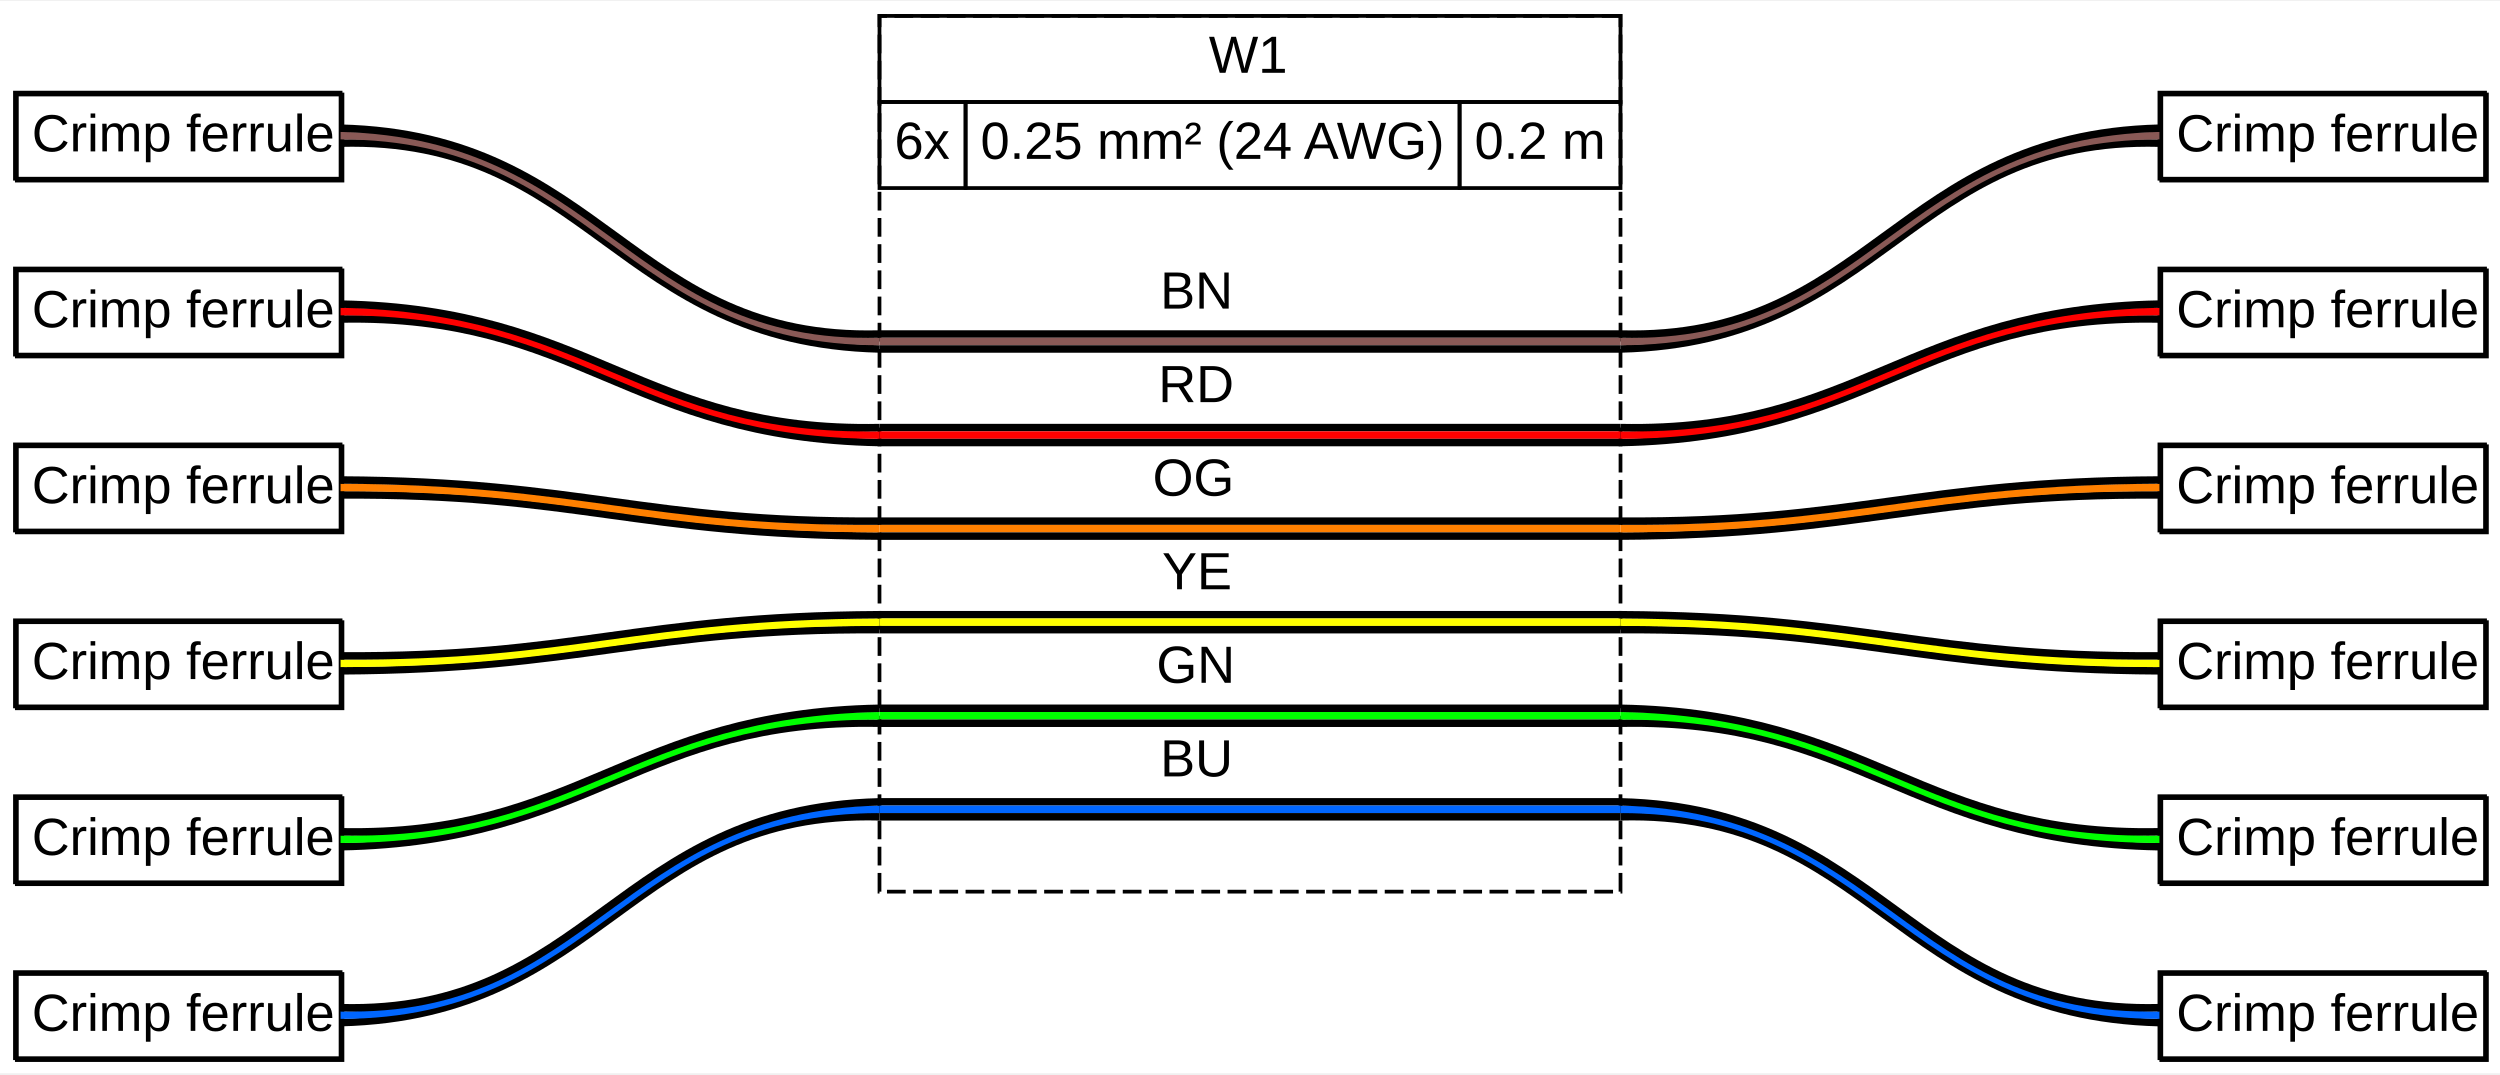
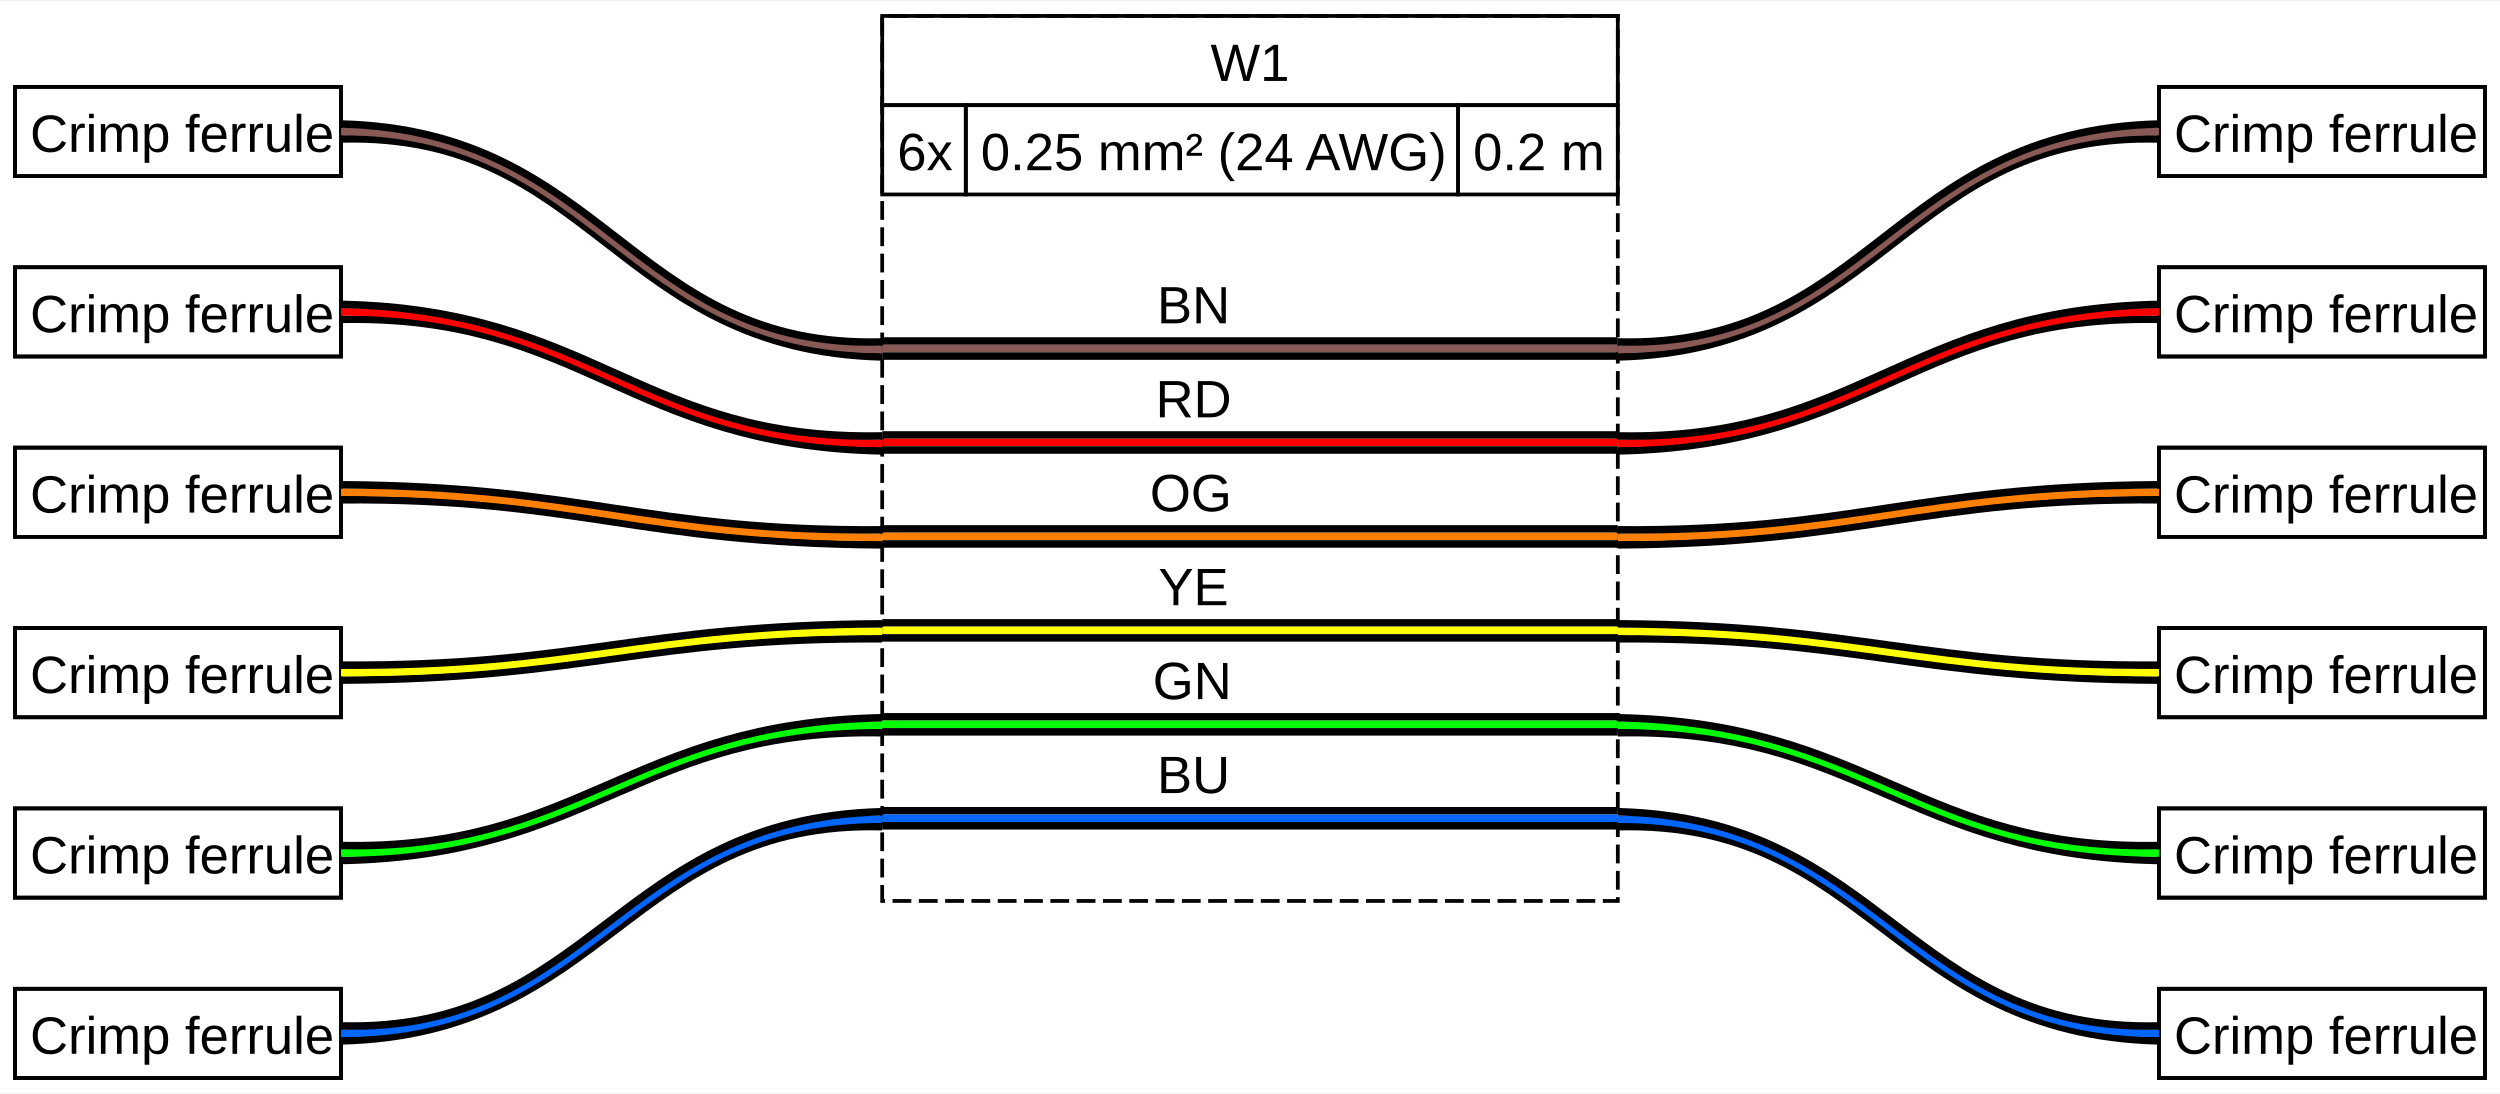
- <svg xmlns="http://www.w3.org/2000/svg" width="668pt" height="287pt" viewBox="0.00 0.00 668.00 286.50">
-   <g id="graph0" class="graph" transform="scale(1 1) rotate(0) translate(4 282.5)">
-     <polygon fill="#ffffff" stroke="none" points="-4,4 -4,-282.5 664,-282.5 664,4 -4,4" />
+ <svg xmlns="http://www.w3.org/2000/svg" width="665pt" height="291pt" viewBox="0.00 0.00 665.25 290.62">
+   <g id="graph0" class="graph" transform="scale(1 1) rotate(0) translate(4 286.62)">
+     <polygon fill="#ffffff" stroke="none" points="-4,4 -4,-286.62 661.25,-286.62 661.25,4 -4,4" />
    <g id="node1" class="node">
-       <polygon fill="#ffffff" stroke="black" points="87,-258 0,-258 0,-235 87,-235 87,-258" />
-       <polygon fill="none" stroke="black" points="0.5,-234.5 0.5,-257.5 87.5,-257.5 87.5,-234.5 0.5,-234.5" />
-       <text text-anchor="start" x="4.5" y="-242.3" font-family="arial" font-size="14.00">Crimp ferrule</text>
+       <polygon fill="#ffffff" stroke="black" points="86.75,-263.75 0,-263.75 0,-240 86.75,-240 86.75,-263.75" />
+       <polygon fill="none" stroke="black" points="0,-240 0,-263.75 86.75,-263.75 86.75,-240 0,-240" />
+       <text text-anchor="start" x="4" y="-246.45" font-family="arial" font-size="14.00">Crimp ferrule</text>
    </g>
    <g id="node13" class="node">
-       <polygon fill="#ffffff" stroke="black" stroke-dasharray="5,2" points="429,-278.5 231,-278.5 231,-44.5 429,-44.5 429,-278.5" />
-       <polygon fill="none" stroke="black" points="231,-255.5 231,-278.5 429,-278.5 429,-255.5 231,-255.5" />
-       <text text-anchor="start" x="319" y="-263.3" font-family="arial" font-size="14.00">W1</text>
-       <polygon fill="none" stroke="black" points="231,-232.5 231,-255.5 254,-255.5 254,-232.5 231,-232.5" />
-       <text text-anchor="start" x="235" y="-240.3" font-family="arial" font-size="14.00">6x</text>
-       <polygon fill="none" stroke="black" points="254,-232.5 254,-255.5 386,-255.5 386,-232.5 254,-232.5" />
-       <text text-anchor="start" x="258" y="-240.3" font-family="arial" font-size="14.00">0.25 mm² (24 AWG)</text>
-       <polygon fill="none" stroke="black" points="386,-232.5 386,-255.5 429,-255.5 429,-232.5 386,-232.5" />
-       <text text-anchor="start" x="390" y="-240.3" font-family="arial" font-size="14.00">0.2 m</text>
-       <text text-anchor="start" x="254" y="-219.3" font-family="arial" font-size="14.00"> </text>
-       <text text-anchor="start" x="306" y="-200.3" font-family="arial" font-size="14.00">     BN    </text>
-       <polygon fill="#000000" stroke="none" points="231,-192.5 231,-194.5 429,-194.5 429,-192.5 231,-192.5" />
-       <polygon fill="#895956" stroke="none" points="231,-190.5 231,-192.5 429,-192.5 429,-190.5 231,-190.5" />
-       <polygon fill="#000000" stroke="none" points="231,-188.5 231,-190.5 429,-190.5 429,-188.5 231,-188.5" />
-       <text text-anchor="start" x="305.5" y="-175.3" font-family="arial" font-size="14.00">     RD    </text>
-       <polygon fill="#000000" stroke="none" points="231,-167.5 231,-169.5 429,-169.5 429,-167.5 231,-167.5" />
-       <polygon fill="#ff0000" stroke="none" points="231,-165.5 231,-167.5 429,-167.5 429,-165.5 231,-165.5" />
-       <polygon fill="#000000" stroke="none" points="231,-163.5 231,-165.5 429,-165.5 429,-163.5 231,-163.5" />
-       <text text-anchor="start" x="304" y="-150.3" font-family="arial" font-size="14.00">     OG    </text>
-       <polygon fill="#000000" stroke="none" points="231,-142.5 231,-144.5 429,-144.5 429,-142.5 231,-142.5" />
-       <polygon fill="#ff8000" stroke="none" points="231,-140.5 231,-142.5 429,-142.5 429,-140.5 231,-140.5" />
-       <polygon fill="#000000" stroke="none" points="231,-138.5 231,-140.5 429,-140.5 429,-138.5 231,-138.5" />
-       <text text-anchor="start" x="306.5" y="-125.3" font-family="arial" font-size="14.00">     YE    </text>
-       <polygon fill="#000000" stroke="none" points="231,-117.5 231,-119.5 429,-119.5 429,-117.5 231,-117.5" />
-       <polygon fill="#ffff00" stroke="none" points="231,-115.5 231,-117.5 429,-117.5 429,-115.5 231,-115.5" />
-       <polygon fill="#000000" stroke="none" points="231,-113.5 231,-115.5 429,-115.5 429,-113.5 231,-113.5" />
-       <text text-anchor="start" x="305" y="-100.3" font-family="arial" font-size="14.00">     GN    </text>
-       <polygon fill="#000000" stroke="none" points="231,-92.5 231,-94.5 429,-94.5 429,-92.5 231,-92.5" />
-       <polygon fill="#00ff00" stroke="none" points="231,-90.5 231,-92.5 429,-92.5 429,-90.5 231,-90.5" />
-       <polygon fill="#000000" stroke="none" points="231,-88.5 231,-90.5 429,-90.5 429,-88.5 231,-88.5" />
-       <text text-anchor="start" x="306" y="-75.3" font-family="arial" font-size="14.00">     BU    </text>
-       <polygon fill="#000000" stroke="none" points="231,-67.5 231,-69.5 429,-69.5 429,-67.5 231,-67.5" />
-       <polygon fill="#0066ff" stroke="none" points="231,-65.5 231,-67.5 429,-67.5 429,-65.5 231,-65.5" />
-       <polygon fill="#000000" stroke="none" points="231,-63.5 231,-65.5 429,-65.5 429,-63.5 231,-63.5" />
-       <text text-anchor="start" x="254" y="-50.3" font-family="arial" font-size="14.00"> </text>
+       <polygon fill="#ffffff" stroke="black" stroke-dasharray="5,2" points="426.5,-282.62 230.75,-282.62 230.75,-47.12 426.5,-47.12 426.5,-282.62" />
+       <polygon fill="none" stroke="black" points="230.75,-258.88 230.75,-282.62 426.5,-282.62 426.5,-258.88 230.75,-258.88" />
+       <text text-anchor="start" x="318.12" y="-265.32" font-family="arial" font-size="14.00">W1</text>
+       <polygon fill="none" stroke="black" points="230.75,-235.12 230.75,-258.88 253,-258.88 253,-235.12 230.75,-235.12" />
+       <text text-anchor="start" x="234.75" y="-241.57" font-family="arial" font-size="14.00">6x</text>
+       <polygon fill="none" stroke="black" points="253,-235.12 253,-258.88 384,-258.88 384,-235.12 253,-235.12" />
+       <text text-anchor="start" x="257" y="-241.57" font-family="arial" font-size="14.00">0.25 mm² (24 AWG)</text>
+       <polygon fill="none" stroke="black" points="384,-235.12 384,-258.88 426.5,-258.88 426.5,-235.12 384,-235.12" />
+       <text text-anchor="start" x="388" y="-241.57" font-family="arial" font-size="14.00">0.2 m</text>
+       <text text-anchor="start" x="253.17" y="-219.82" font-family="arial" font-size="14.00"> </text>
+       <text text-anchor="start" x="303.88" y="-200.82" font-family="arial" font-size="14.00">     BN    </text>
+       <polygon fill="#000000" stroke="none" points="230.75,-195.12 230.75,-197.12 426.5,-197.12 426.5,-195.12 230.75,-195.12" />
+       <polygon fill="#895956" stroke="none" points="230.75,-193.12 230.75,-195.12 426.5,-195.12 426.5,-193.12 230.75,-193.12" />
+       <polygon fill="#000000" stroke="none" points="230.75,-191.12 230.75,-193.12 426.5,-193.12 426.5,-191.12 230.75,-191.12" />
+       <text text-anchor="start" x="303.5" y="-175.82" font-family="arial" font-size="14.00">     RD    </text>
+       <polygon fill="#000000" stroke="none" points="230.75,-170.12 230.75,-172.12 426.5,-172.12 426.5,-170.12 230.75,-170.12" />
+       <polygon fill="#ff0000" stroke="none" points="230.75,-168.12 230.75,-170.12 426.5,-170.12 426.5,-168.12 230.75,-168.12" />
+       <polygon fill="#000000" stroke="none" points="230.75,-166.12 230.75,-168.12 426.5,-168.12 426.5,-166.12 230.75,-166.12" />
+       <text text-anchor="start" x="302" y="-150.82" font-family="arial" font-size="14.00">     OG    </text>
+       <polygon fill="#000000" stroke="none" points="230.75,-145.12 230.75,-147.12 426.5,-147.12 426.5,-145.12 230.75,-145.12" />
+       <polygon fill="#ff8000" stroke="none" points="230.75,-143.12 230.75,-145.12 426.5,-145.12 426.5,-143.12 230.75,-143.12" />
+       <polygon fill="#000000" stroke="none" points="230.75,-141.12 230.75,-143.12 426.5,-143.12 426.5,-141.12 230.75,-141.12" />
+       <text text-anchor="start" x="304.25" y="-125.83" font-family="arial" font-size="14.00">     YE    </text>
+       <polygon fill="#000000" stroke="none" points="230.75,-120.12 230.75,-122.12 426.5,-122.12 426.5,-120.12 230.75,-120.12" />
+       <polygon fill="#ffff00" stroke="none" points="230.75,-118.12 230.75,-120.12 426.5,-120.12 426.5,-118.12 230.75,-118.12" />
+       <polygon fill="#000000" stroke="none" points="230.75,-116.12 230.75,-118.12 426.5,-118.12 426.5,-116.12 230.75,-116.12" />
+       <text text-anchor="start" x="302.75" y="-100.83" font-family="arial" font-size="14.00">     GN    </text>
+       <polygon fill="#000000" stroke="none" points="230.75,-95.12 230.75,-97.12 426.5,-97.12 426.5,-95.12 230.75,-95.12" />
+       <polygon fill="#00ff00" stroke="none" points="230.75,-93.12 230.75,-95.12 426.5,-95.12 426.5,-93.12 230.75,-93.12" />
+       <polygon fill="#000000" stroke="none" points="230.75,-91.12 230.75,-93.12 426.5,-93.12 426.5,-91.12 230.75,-91.12" />
+       <text text-anchor="start" x="303.88" y="-75.83" font-family="arial" font-size="14.00">     BU    </text>
+       <polygon fill="#000000" stroke="none" points="230.75,-70.12 230.75,-72.12 426.5,-72.12 426.5,-70.12 230.75,-70.12" />
+       <polygon fill="#0066ff" stroke="none" points="230.75,-68.12 230.75,-70.12 426.5,-70.12 426.5,-68.12 230.75,-68.12" />
+       <polygon fill="#000000" stroke="none" points="230.75,-66.12 230.75,-68.12 426.5,-68.12 426.5,-66.12 230.75,-66.12" />
+       <text text-anchor="start" x="253.17" y="-50.83" font-family="arial" font-size="14.00"> </text>
    </g>
    <g id="edge1" class="edge">
-       <path fill="none" stroke="#000000" stroke-width="2" d="M87,-244.5C153.53,-246.25 160.51,-191.25 231,-189.5" />
-       <path fill="none" stroke="#895956" stroke-width="2" d="M87,-246.5C155.51,-246.5 162.49,-191.5 231,-191.5" />
-       <path fill="none" stroke="#000000" stroke-width="2" d="M87,-248.5C157.49,-246.75 164.47,-191.75 231,-193.5" />
+       <path fill="none" stroke="#000000" stroke-width="2" d="M86.75,-249.88C153.76,-251.67 159.76,-193.67 230.75,-191.88" />
+       <path fill="none" stroke="#895956" stroke-width="2" d="M86.75,-251.88C155.75,-251.88 161.75,-193.88 230.75,-193.88" />
+       <path fill="none" stroke="#000000" stroke-width="2" d="M86.75,-253.87C157.74,-252.08 163.74,-194.08 230.75,-195.87" />
    </g>
    <g id="node2" class="node">
-       <polygon fill="#ffffff" stroke="black" points="87,-211 0,-211 0,-188 87,-188 87,-211" />
-       <polygon fill="none" stroke="black" points="0.5,-187.5 0.5,-210.5 87.5,-210.5 87.5,-187.5 0.5,-187.5" />
-       <text text-anchor="start" x="4.5" y="-195.3" font-family="arial" font-size="14.00">Crimp ferrule</text>
+       <polygon fill="#ffffff" stroke="black" points="86.75,-215.75 0,-215.75 0,-192 86.75,-192 86.75,-215.75" />
+       <polygon fill="none" stroke="black" points="0,-192 0,-215.75 86.75,-215.75 86.75,-192 0,-192" />
+       <text text-anchor="start" x="4" y="-198.45" font-family="arial" font-size="14.00">Crimp ferrule</text>
    </g>
    <g id="edge3" class="edge">
-       <path fill="none" stroke="#000000" stroke-width="2" d="M87,-197.5C150.79,-198.78 163.47,-165.78 231,-164.5" />
-       <path fill="none" stroke="#ff0000" stroke-width="2" d="M87,-199.5C152.66,-199.5 165.34,-166.5 231,-166.5" />
-       <path fill="none" stroke="#000000" stroke-width="2" d="M87,-201.5C154.53,-200.22 167.21,-167.22 231,-168.5" />
+       <path fill="none" stroke="#000000" stroke-width="2" d="M86.75,-201.88C150.73,-203.21 163,-168.21 230.75,-166.88" />
+       <path fill="none" stroke="#ff0000" stroke-width="2" d="M86.75,-203.88C152.61,-203.88 164.89,-168.88 230.75,-168.88" />
+       <path fill="none" stroke="#000000" stroke-width="2" d="M86.75,-205.87C154.5,-204.54 166.77,-169.54 230.75,-170.87" />
    </g>
    <g id="node3" class="node">
-       <polygon fill="#ffffff" stroke="black" points="87,-164 0,-164 0,-141 87,-141 87,-164" />
-       <polygon fill="none" stroke="black" points="0.5,-140.5 0.5,-163.5 87.5,-163.5 87.5,-140.5 0.5,-140.5" />
-       <text text-anchor="start" x="4.5" y="-148.3" font-family="arial" font-size="14.00">Crimp ferrule</text>
+       <polygon fill="#ffffff" stroke="black" points="86.75,-167.75 0,-167.75 0,-144 86.75,-144 86.75,-167.75" />
+       <polygon fill="none" stroke="black" points="0,-144 0,-167.75 86.75,-167.75 86.75,-144 0,-144" />
+       <text text-anchor="start" x="4" y="-150.45" font-family="arial" font-size="14.00">Crimp ferrule</text>
    </g>
    <g id="edge5" class="edge">
-       <path fill="none" stroke="#000000" stroke-width="2" d="M87,-150.5C150.04,-150.86 165.66,-139.86 231,-139.5" />
-       <path fill="none" stroke="#ff8000" stroke-width="2" d="M87,-152.5C151.19,-152.5 166.81,-141.5 231,-141.5" />
-       <path fill="none" stroke="#000000" stroke-width="2" d="M87,-154.5C152.34,-154.14 167.96,-143.14 231,-143.5" />
+       <path fill="none" stroke="#000000" stroke-width="2" d="M86.75,-153.88C149.75,-154.29 165.31,-142.29 230.75,-141.88" />
+       <path fill="none" stroke="#ff8000" stroke-width="2" d="M86.75,-155.88C150.97,-155.88 166.53,-143.88 230.75,-143.88" />
+       <path fill="none" stroke="#000000" stroke-width="2" d="M86.75,-157.87C152.19,-157.46 167.75,-145.46 230.75,-145.87" />
    </g>
    <g id="node4" class="node">
-       <polygon fill="#ffffff" stroke="black" points="87,-117 0,-117 0,-94 87,-94 87,-117" />
-       <polygon fill="none" stroke="black" points="0.5,-93.5 0.5,-116.5 87.5,-116.5 87.5,-93.5 0.5,-93.5" />
-       <text text-anchor="start" x="4.5" y="-101.3" font-family="arial" font-size="14.00">Crimp ferrule</text>
+       <polygon fill="#ffffff" stroke="black" points="86.75,-119.75 0,-119.75 0,-96 86.75,-96 86.75,-119.75" />
+       <polygon fill="none" stroke="black" points="0,-96 0,-119.75 86.75,-119.75 86.75,-96 0,-96" />
+       <text text-anchor="start" x="4" y="-102.45" font-family="arial" font-size="14.00">Crimp ferrule</text>
    </g>
    <g id="edge7" class="edge">
-       <path fill="none" stroke="#000000" stroke-width="2" d="M87,-103.5C152.34,-103.86 167.96,-114.86 231,-114.5" />
-       <path fill="none" stroke="#ffff00" stroke-width="2" d="M87,-105.5C151.19,-105.5 166.81,-116.5 231,-116.5" />
-       <path fill="none" stroke="#000000" stroke-width="2" d="M87,-107.5C150.04,-107.14 165.66,-118.14 231,-118.5" />
+       <path fill="none" stroke="#000000" stroke-width="2" d="M86.75,-105.88C152.09,-106.24 167.71,-117.24 230.75,-116.88" />
+       <path fill="none" stroke="#ffff00" stroke-width="2" d="M86.75,-107.88C150.94,-107.87 166.56,-118.87 230.75,-118.88" />
+       <path fill="none" stroke="#000000" stroke-width="2" d="M86.75,-109.87C149.79,-109.51 165.41,-120.51 230.75,-120.87" />
    </g>
    <g id="node5" class="node">
-       <polygon fill="#ffffff" stroke="black" points="87,-70 0,-70 0,-47 87,-47 87,-70" />
-       <polygon fill="none" stroke="black" points="0.5,-46.5 0.5,-69.5 87.5,-69.5 87.5,-46.5 0.5,-46.5" />
-       <text text-anchor="start" x="4.5" y="-54.3" font-family="arial" font-size="14.00">Crimp ferrule</text>
+       <polygon fill="#ffffff" stroke="black" points="86.75,-71.75 0,-71.75 0,-48 86.75,-48 86.75,-71.75" />
+       <polygon fill="none" stroke="black" points="0,-48 0,-71.75 86.75,-71.75 86.75,-48 0,-48" />
+       <text text-anchor="start" x="4" y="-54.45" font-family="arial" font-size="14.00">Crimp ferrule</text>
    </g>
    <g id="edge9" class="edge">
-       <path fill="none" stroke="#000000" stroke-width="2" d="M87,-56.5C154.53,-57.78 167.21,-90.78 231,-89.5" />
-       <path fill="none" stroke="#00ff00" stroke-width="2" d="M87,-58.5C152.66,-58.5 165.34,-91.5 231,-91.5" />
-       <path fill="none" stroke="#000000" stroke-width="2" d="M87,-60.5C150.79,-59.22 163.47,-92.22 231,-93.5" />
+       <path fill="none" stroke="#000000" stroke-width="2" d="M86.75,-57.88C154.39,-59.19 166.87,-93.19 230.75,-91.88" />
+       <path fill="none" stroke="#00ff00" stroke-width="2" d="M86.75,-59.88C152.51,-59.88 164.99,-93.88 230.75,-93.88" />
+       <path fill="none" stroke="#000000" stroke-width="2" d="M86.75,-61.87C150.63,-60.56 163.11,-94.56 230.75,-95.87" />
    </g>
    <g id="node6" class="node">
-       <polygon fill="#ffffff" stroke="black" points="87,-23 0,-23 0,0 87,0 87,-23" />
-       <polygon fill="none" stroke="black" points="0.5,0.5 0.5,-22.5 87.5,-22.5 87.5,0.5 0.5,0.5" />
-       <text text-anchor="start" x="4.5" y="-7.3" font-family="arial" font-size="14.00">Crimp ferrule</text>
+       <polygon fill="#ffffff" stroke="black" points="86.75,-23.75 0,-23.75 0,0 86.75,0 86.75,-23.75" />
+       <polygon fill="none" stroke="black" points="0,0 0,-23.75 86.75,-23.75 86.75,0 0,0" />
+       <text text-anchor="start" x="4" y="-6.45" font-family="arial" font-size="14.00">Crimp ferrule</text>
    </g>
    <g id="edge11" class="edge">
-       <path fill="none" stroke="#000000" stroke-width="2" d="M87,-9.5C157.49,-11.25 164.47,-66.25 231,-64.5" />
-       <path fill="none" stroke="#0066ff" stroke-width="2" d="M87,-11.5C155.51,-11.5 162.49,-66.5 231,-66.5" />
-       <path fill="none" stroke="#000000" stroke-width="2" d="M87,-13.5C153.53,-11.75 160.51,-66.75 231,-68.5" />
+       <path fill="none" stroke="#000000" stroke-width="2" d="M86.75,-9.88C157.57,-11.65 163.91,-68.65 230.75,-66.88" />
+       <path fill="none" stroke="#0066ff" stroke-width="2" d="M86.75,-11.88C155.58,-11.88 161.92,-68.88 230.75,-68.88" />
+       <path fill="none" stroke="#000000" stroke-width="2" d="M86.75,-13.87C153.59,-12.1 159.93,-69.1 230.75,-70.87" />
    </g>
    <g id="node7" class="node">
-       <polygon fill="#ffffff" stroke="black" points="660,-258 573,-258 573,-235 660,-235 660,-258" />
-       <polygon fill="none" stroke="black" points="573.5,-234.5 573.5,-257.5 660.5,-257.5 660.5,-234.5 573.5,-234.5" />
-       <text text-anchor="start" x="577.5" y="-242.3" font-family="arial" font-size="14.00">Crimp ferrule</text>
+       <polygon fill="#ffffff" stroke="black" points="657.25,-263.75 570.5,-263.75 570.5,-240 657.25,-240 657.25,-263.75" />
+       <polygon fill="none" stroke="black" points="570.5,-240 570.5,-263.75 657.25,-263.75 657.25,-240 570.5,-240" />
+       <text text-anchor="start" x="574.5" y="-246.45" font-family="arial" font-size="14.00">Crimp ferrule</text>
    </g>
    <g id="node8" class="node">
-       <polygon fill="#ffffff" stroke="black" points="660,-211 573,-211 573,-188 660,-188 660,-211" />
-       <polygon fill="none" stroke="black" points="573.5,-187.5 573.5,-210.5 660.5,-210.5 660.5,-187.5 573.5,-187.5" />
-       <text text-anchor="start" x="577.5" y="-195.3" font-family="arial" font-size="14.00">Crimp ferrule</text>
+       <polygon fill="#ffffff" stroke="black" points="657.25,-215.75 570.5,-215.75 570.5,-192 657.25,-192 657.25,-215.75" />
+       <polygon fill="none" stroke="black" points="570.5,-192 570.5,-215.75 657.25,-215.75 657.25,-192 570.5,-192" />
+       <text text-anchor="start" x="574.5" y="-198.45" font-family="arial" font-size="14.00">Crimp ferrule</text>
    </g>
    <g id="node9" class="node">
-       <polygon fill="#ffffff" stroke="black" points="660,-164 573,-164 573,-141 660,-141 660,-164" />
-       <polygon fill="none" stroke="black" points="573.5,-140.5 573.5,-163.5 660.5,-163.5 660.5,-140.5 573.5,-140.5" />
-       <text text-anchor="start" x="577.5" y="-148.3" font-family="arial" font-size="14.00">Crimp ferrule</text>
+       <polygon fill="#ffffff" stroke="black" points="657.25,-167.75 570.5,-167.75 570.5,-144 657.25,-144 657.25,-167.75" />
+       <polygon fill="none" stroke="black" points="570.5,-144 570.5,-167.75 657.25,-167.75 657.25,-144 570.5,-144" />
+       <text text-anchor="start" x="574.5" y="-150.45" font-family="arial" font-size="14.00">Crimp ferrule</text>
    </g>
    <g id="node10" class="node">
-       <polygon fill="#ffffff" stroke="black" points="660,-117 573,-117 573,-94 660,-94 660,-117" />
-       <polygon fill="none" stroke="black" points="573.5,-93.5 573.5,-116.5 660.5,-116.5 660.5,-93.5 573.5,-93.5" />
-       <text text-anchor="start" x="577.5" y="-101.3" font-family="arial" font-size="14.00">Crimp ferrule</text>
+       <polygon fill="#ffffff" stroke="black" points="657.25,-119.75 570.5,-119.75 570.5,-96 657.25,-96 657.25,-119.75" />
+       <polygon fill="none" stroke="black" points="570.5,-96 570.5,-119.75 657.25,-119.75 657.25,-96 570.5,-96" />
+       <text text-anchor="start" x="574.5" y="-102.45" font-family="arial" font-size="14.00">Crimp ferrule</text>
    </g>
    <g id="node11" class="node">
-       <polygon fill="#ffffff" stroke="black" points="660,-70 573,-70 573,-47 660,-47 660,-70" />
-       <polygon fill="none" stroke="black" points="573.5,-46.5 573.5,-69.5 660.5,-69.5 660.5,-46.5 573.5,-46.5" />
-       <text text-anchor="start" x="577.5" y="-54.3" font-family="arial" font-size="14.00">Crimp ferrule</text>
+       <polygon fill="#ffffff" stroke="black" points="657.25,-71.75 570.5,-71.75 570.5,-48 657.25,-48 657.25,-71.75" />
+       <polygon fill="none" stroke="black" points="570.5,-48 570.5,-71.75 657.25,-71.75 657.25,-48 570.5,-48" />
+       <text text-anchor="start" x="574.5" y="-54.45" font-family="arial" font-size="14.00">Crimp ferrule</text>
    </g>
    <g id="node12" class="node">
-       <polygon fill="#ffffff" stroke="black" points="660,-23 573,-23 573,0 660,0 660,-23" />
-       <polygon fill="none" stroke="black" points="573.5,0.5 573.5,-22.5 660.5,-22.5 660.5,0.5 573.5,0.5" />
-       <text text-anchor="start" x="577.5" y="-7.3" font-family="arial" font-size="14.00">Crimp ferrule</text>
+       <polygon fill="#ffffff" stroke="black" points="657.25,-23.75 570.5,-23.75 570.5,0 657.25,0 657.25,-23.75" />
+       <polygon fill="none" stroke="black" points="570.5,0 570.5,-23.75 657.25,-23.75 657.25,0 570.5,0" />
+       <text text-anchor="start" x="574.5" y="-6.45" font-family="arial" font-size="14.00">Crimp ferrule</text>
    </g>
    <g id="edge2" class="edge">
-       <path fill="none" stroke="#000000" stroke-width="2" d="M429,-189.5C499.49,-191.25 506.47,-246.25 573,-244.5" />
-       <path fill="none" stroke="#895956" stroke-width="2" d="M429,-191.5C497.51,-191.5 504.49,-246.5 573,-246.5" />
-       <path fill="none" stroke="#000000" stroke-width="2" d="M429,-193.5C495.53,-191.75 502.51,-246.75 573,-248.5" />
+       <path fill="none" stroke="#000000" stroke-width="2" d="M426.5,-191.88C497.49,-193.67 503.49,-251.67 570.5,-249.88" />
+       <path fill="none" stroke="#895956" stroke-width="2" d="M426.5,-193.88C495.5,-193.88 501.5,-251.88 570.5,-251.88" />
+       <path fill="none" stroke="#000000" stroke-width="2" d="M426.5,-195.87C493.51,-194.08 499.51,-252.08 570.5,-253.87" />
    </g>
    <g id="edge4" class="edge">
-       <path fill="none" stroke="#000000" stroke-width="2" d="M429,-164.5C496.53,-165.78 509.21,-198.78 573,-197.5" />
-       <path fill="none" stroke="#ff0000" stroke-width="2" d="M429,-166.5C494.66,-166.5 507.34,-199.5 573,-199.5" />
-       <path fill="none" stroke="#000000" stroke-width="2" d="M429,-168.5C492.79,-167.22 505.47,-200.22 573,-201.5" />
+       <path fill="none" stroke="#000000" stroke-width="2" d="M426.5,-166.88C494.25,-168.21 506.52,-203.21 570.5,-201.88" />
+       <path fill="none" stroke="#ff0000" stroke-width="2" d="M426.5,-168.88C492.36,-168.88 504.64,-203.88 570.5,-203.88" />
+       <path fill="none" stroke="#000000" stroke-width="2" d="M426.5,-170.87C490.48,-169.54 502.75,-204.54 570.5,-205.87" />
    </g>
    <g id="edge6" class="edge">
-       <path fill="none" stroke="#000000" stroke-width="2" d="M429,-139.5C494.34,-139.86 509.96,-150.86 573,-150.5" />
-       <path fill="none" stroke="#ff8000" stroke-width="2" d="M429,-141.5C493.19,-141.5 508.81,-152.5 573,-152.5" />
-       <path fill="none" stroke="#000000" stroke-width="2" d="M429,-143.5C492.04,-143.14 507.66,-154.14 573,-154.5" />
+       <path fill="none" stroke="#000000" stroke-width="2" d="M426.5,-141.88C491.94,-142.29 507.5,-154.29 570.5,-153.88" />
+       <path fill="none" stroke="#ff8000" stroke-width="2" d="M426.5,-143.88C490.72,-143.88 506.28,-155.88 570.5,-155.88" />
+       <path fill="none" stroke="#000000" stroke-width="2" d="M426.5,-145.87C489.5,-145.46 505.06,-157.46 570.5,-157.87" />
    </g>
    <g id="edge8" class="edge">
-       <path fill="none" stroke="#000000" stroke-width="2" d="M429,-114.5C492.04,-114.86 507.66,-103.86 573,-103.5" />
-       <path fill="none" stroke="#ffff00" stroke-width="2" d="M429,-116.5C493.19,-116.5 508.81,-105.5 573,-105.5" />
-       <path fill="none" stroke="#000000" stroke-width="2" d="M429,-118.5C494.34,-118.14 509.96,-107.14 573,-107.5" />
+       <path fill="none" stroke="#000000" stroke-width="2" d="M426.5,-116.88C489.54,-117.24 505.16,-106.24 570.5,-105.88" />
+       <path fill="none" stroke="#ffff00" stroke-width="2" d="M426.5,-118.88C490.69,-118.87 506.31,-107.87 570.5,-107.88" />
+       <path fill="none" stroke="#000000" stroke-width="2" d="M426.5,-120.87C491.84,-120.51 507.46,-109.51 570.5,-109.87" />
    </g>
    <g id="edge10" class="edge">
-       <path fill="none" stroke="#000000" stroke-width="2" d="M429,-89.5C492.79,-90.78 505.47,-57.78 573,-56.5" />
-       <path fill="none" stroke="#00ff00" stroke-width="2" d="M429,-91.5C494.66,-91.5 507.34,-58.5 573,-58.5" />
-       <path fill="none" stroke="#000000" stroke-width="2" d="M429,-93.5C496.53,-92.22 509.21,-59.22 573,-60.5" />
+       <path fill="none" stroke="#000000" stroke-width="2" d="M426.5,-91.88C490.38,-93.19 502.86,-59.19 570.5,-57.88" />
+       <path fill="none" stroke="#00ff00" stroke-width="2" d="M426.5,-93.88C492.26,-93.88 504.74,-59.88 570.5,-59.88" />
+       <path fill="none" stroke="#000000" stroke-width="2" d="M426.5,-95.87C494.14,-94.56 506.62,-60.56 570.5,-61.87" />
    </g>
    <g id="edge12" class="edge">
-       <path fill="none" stroke="#000000" stroke-width="2" d="M429,-64.5C495.53,-66.25 502.51,-11.25 573,-9.5" />
-       <path fill="none" stroke="#0066ff" stroke-width="2" d="M429,-66.5C497.51,-66.5 504.49,-11.5 573,-11.5" />
-       <path fill="none" stroke="#000000" stroke-width="2" d="M429,-68.5C499.49,-66.75 506.47,-11.75 573,-13.5" />
+       <path fill="none" stroke="#000000" stroke-width="2" d="M426.5,-66.88C493.34,-68.65 499.68,-11.65 570.5,-9.88" />
+       <path fill="none" stroke="#0066ff" stroke-width="2" d="M426.5,-68.88C495.33,-68.88 501.67,-11.88 570.5,-11.88" />
+       <path fill="none" stroke="#000000" stroke-width="2" d="M426.5,-70.87C497.32,-69.1 503.66,-12.1 570.5,-13.87" />
    </g>
  </g>
</svg>
